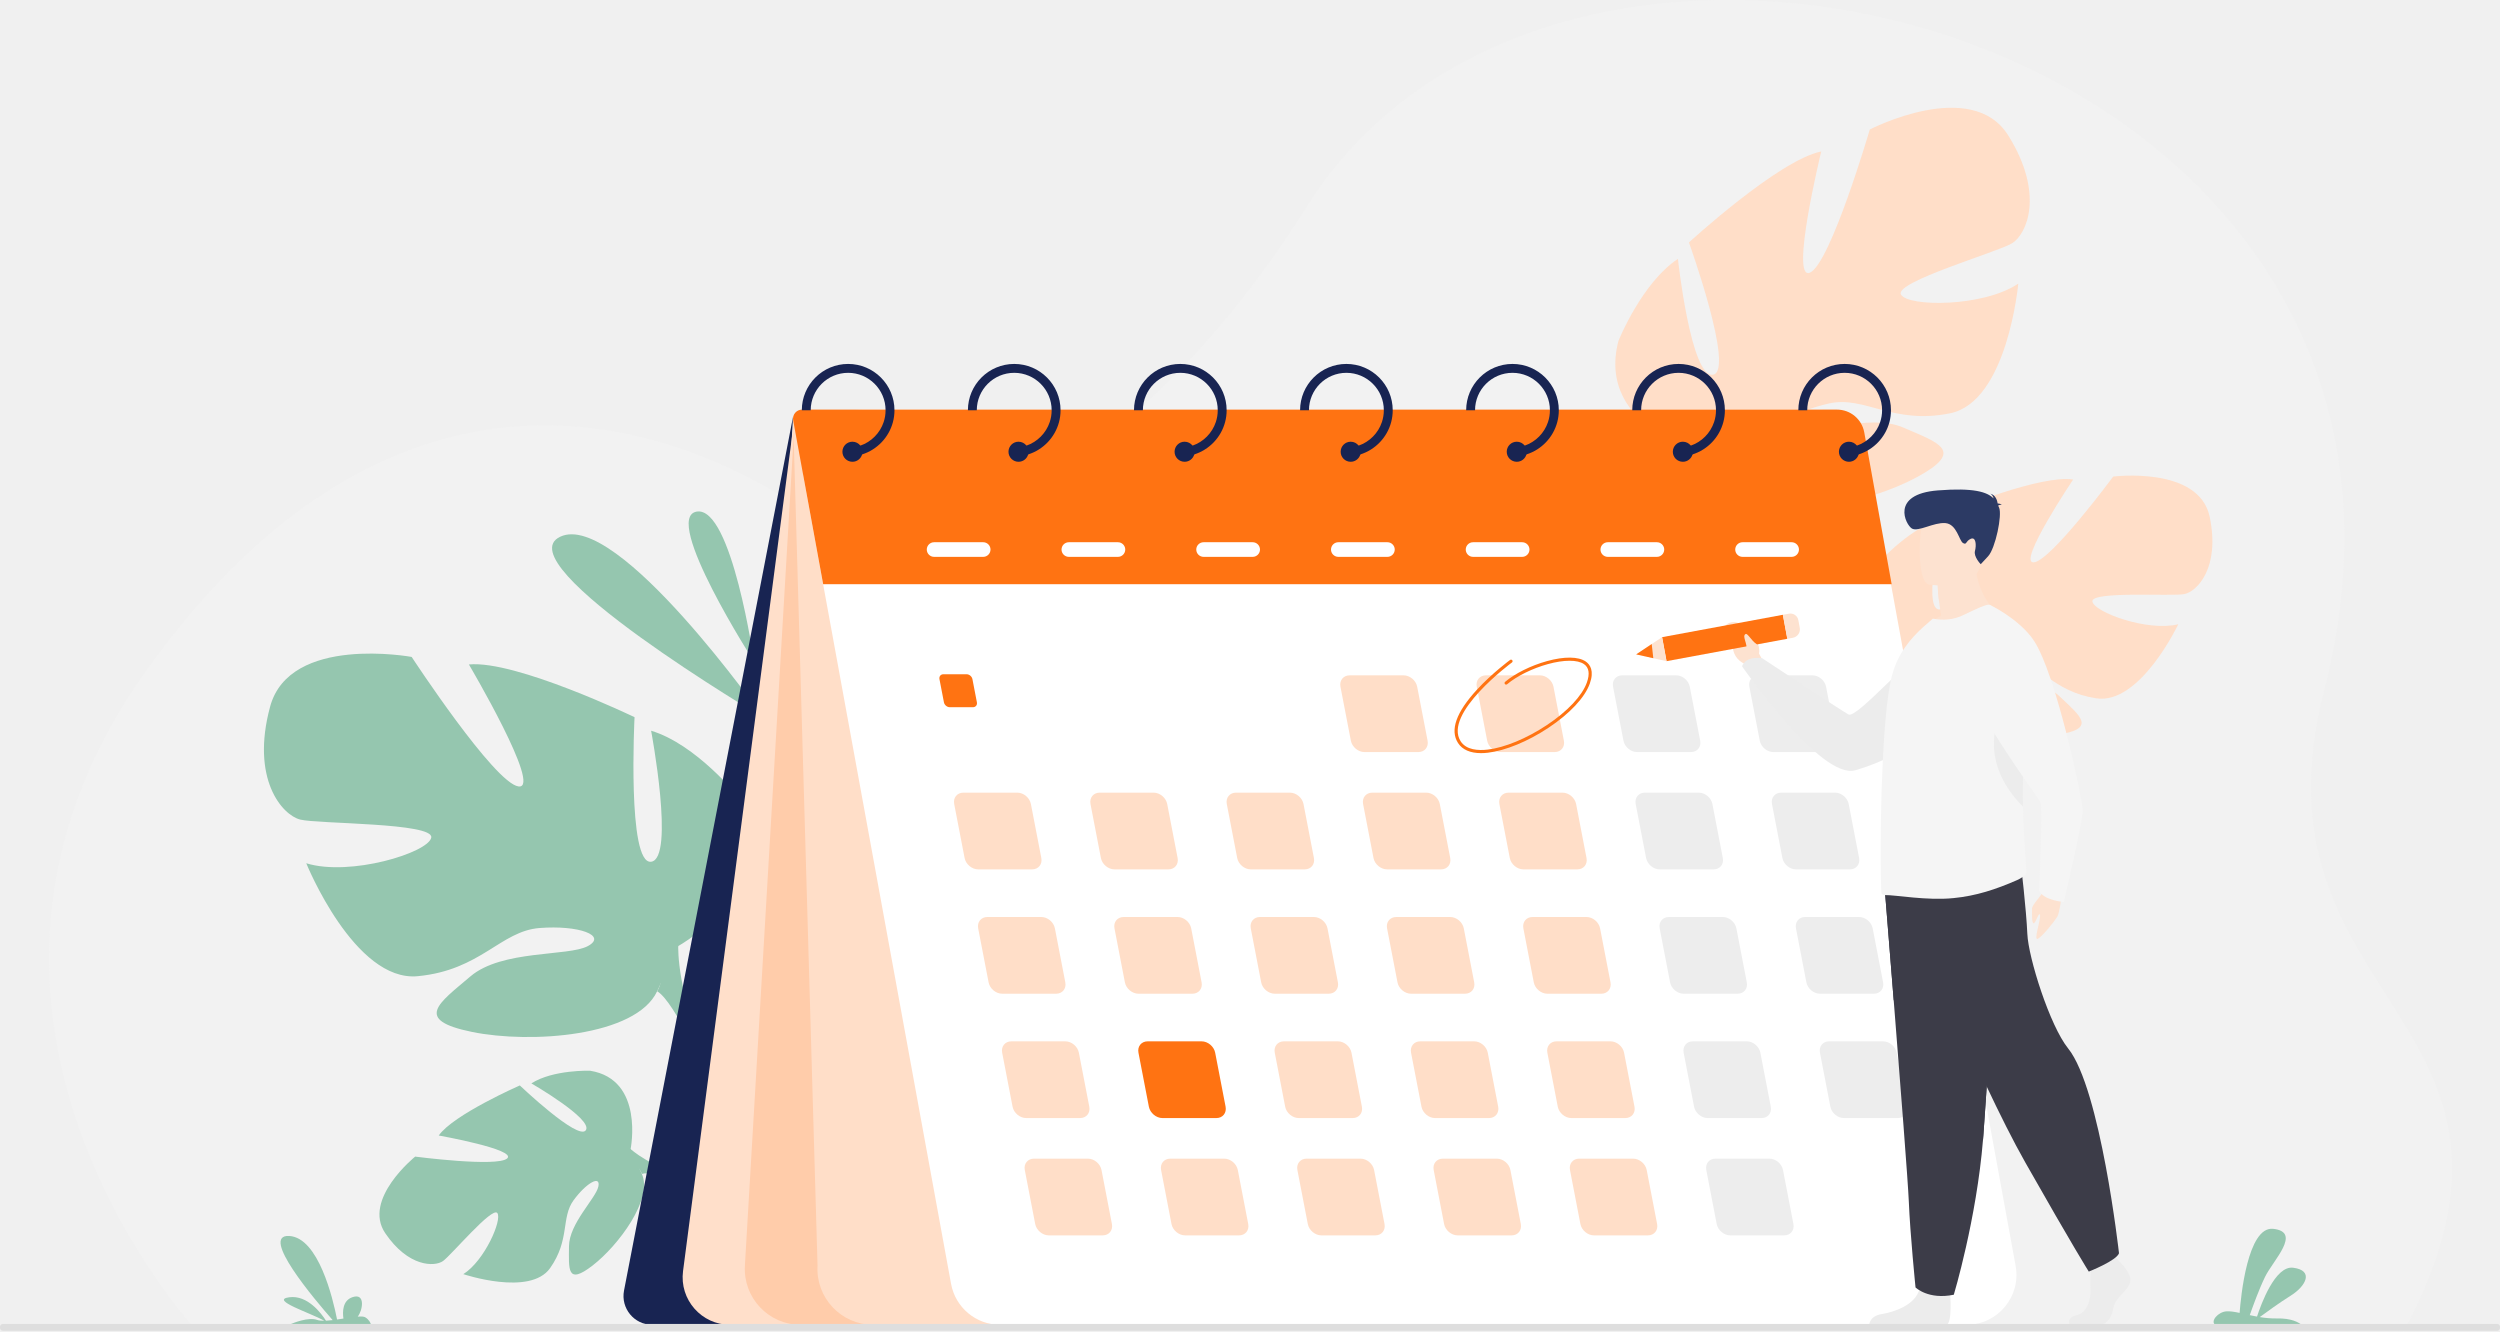
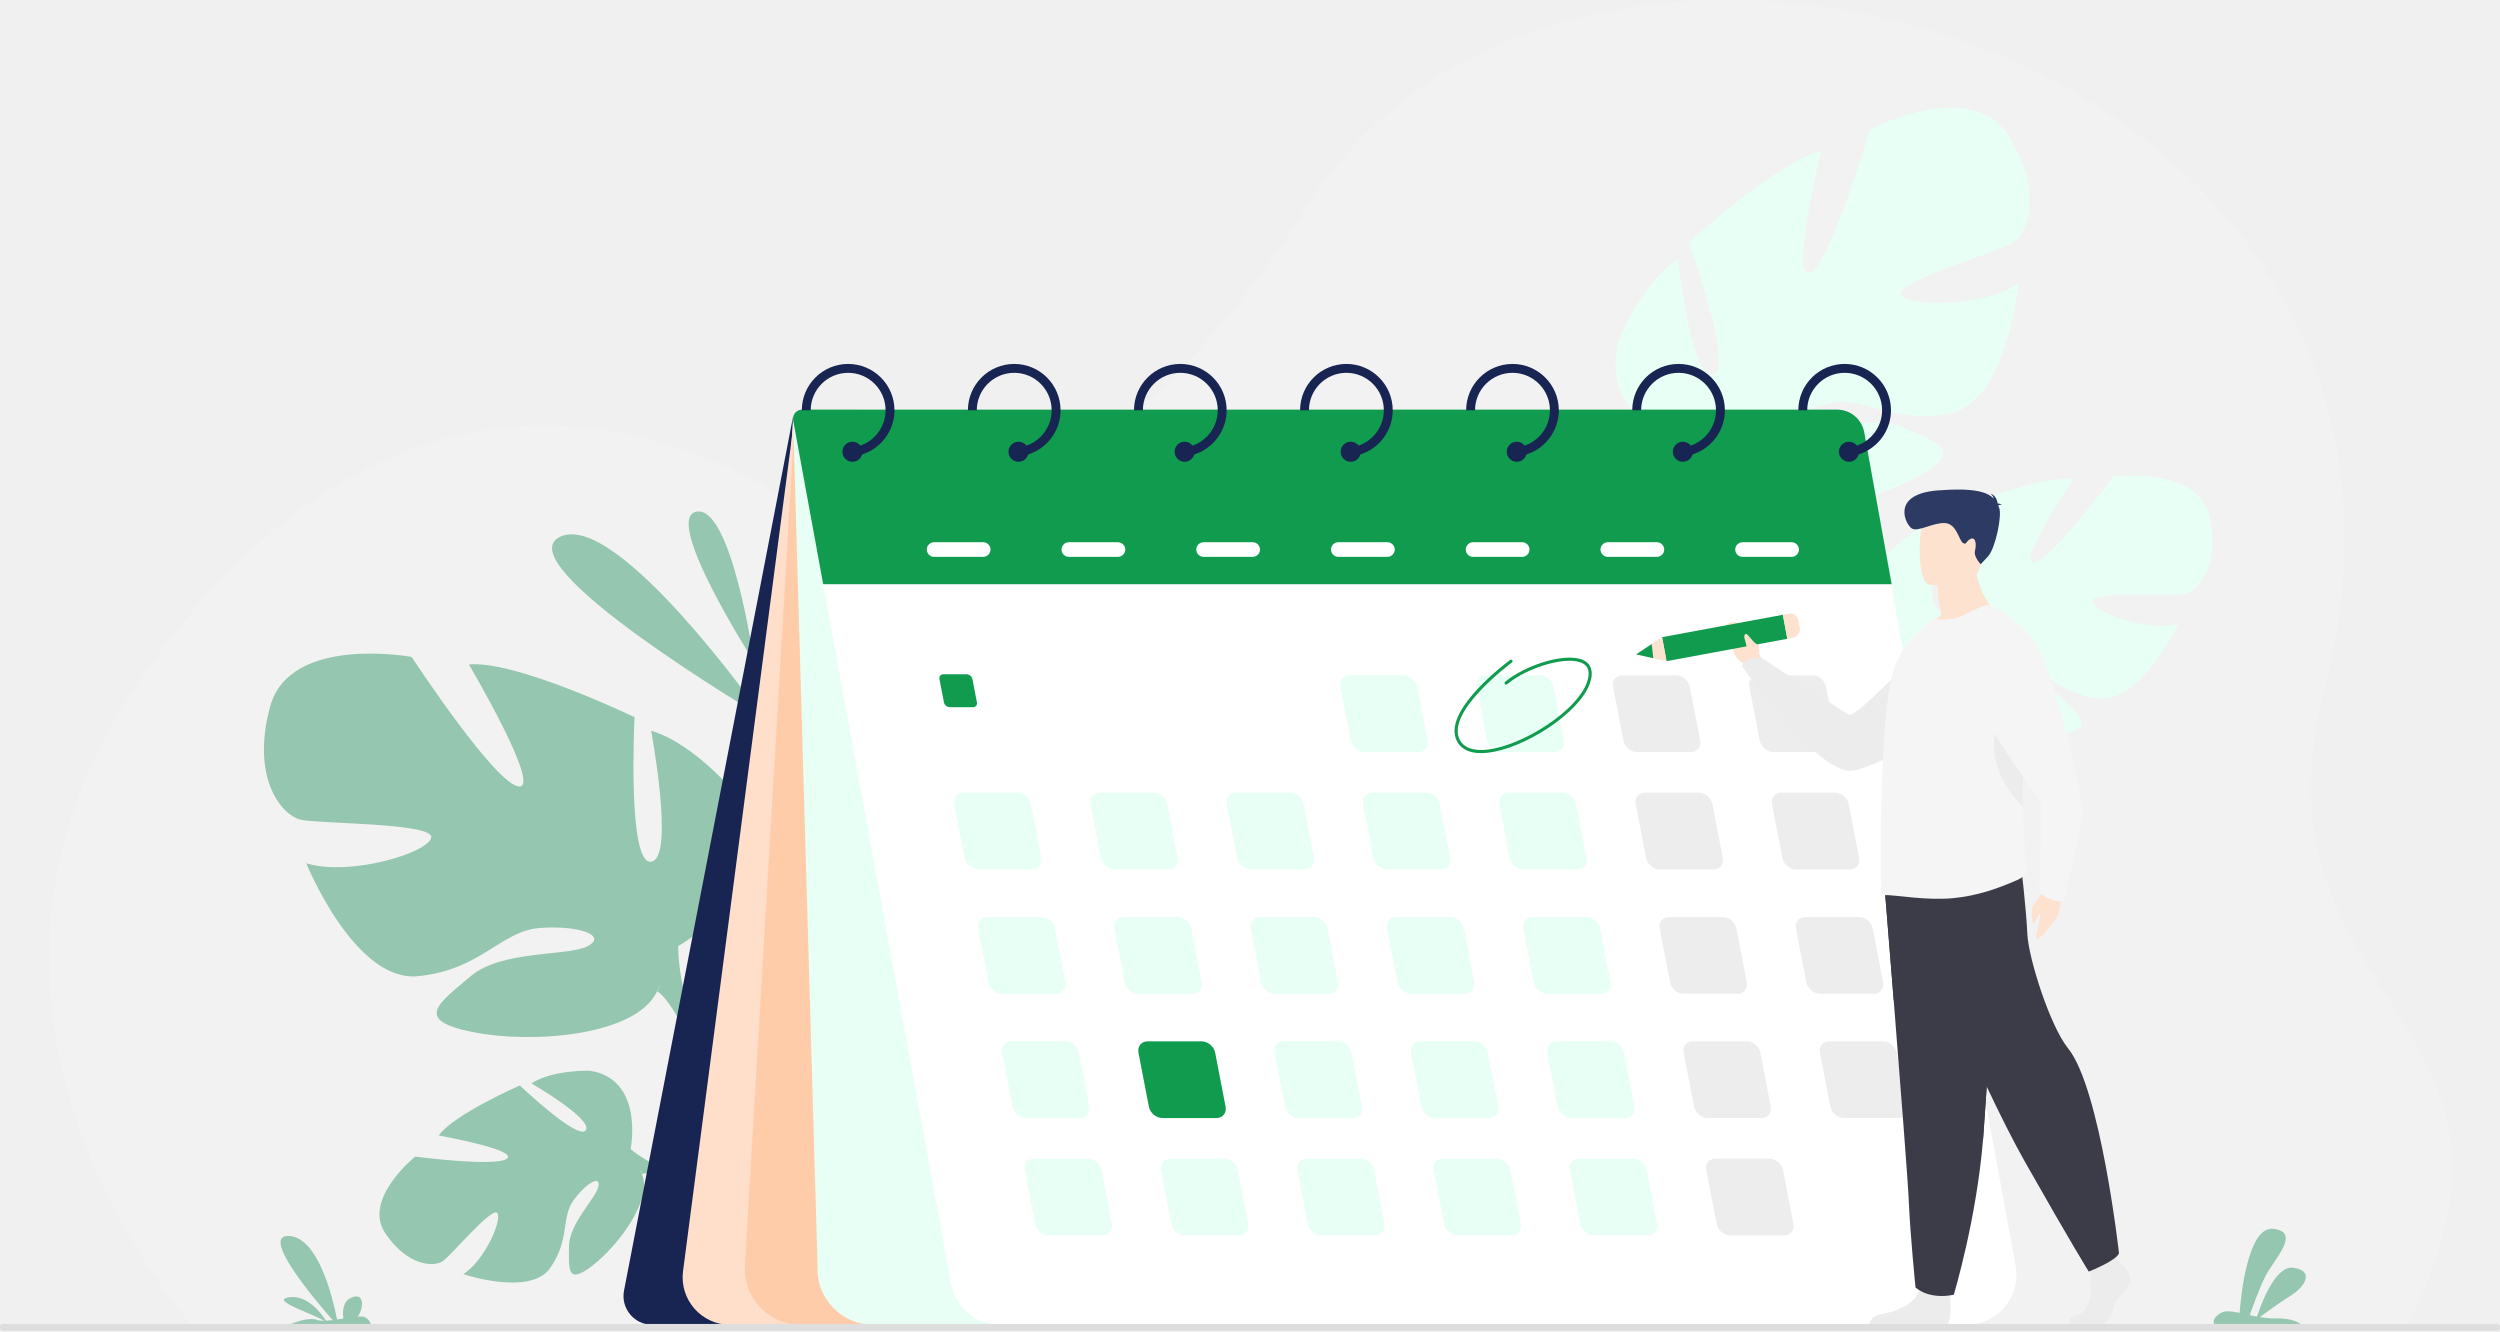
<svg xmlns="http://www.w3.org/2000/svg" width="308" height="164" viewBox="0 0 308 164" fill="none">
  <path d="M24.196 163.918C24.196 163.918 -12.178 124.864 18.044 82.582C44.86 45.067 76.124 47.632 99.062 62.855C108.832 69.34 136.999 63.655 160.972 25.482C193.665 -26.576 306.993 4.997 286.329 85.089C276.33 123.848 316.762 125.257 296.16 164L24.196 163.918Z" fill="#F2F2F2" />
  <path d="M94.049 88.417C94.049 88.417 76.054 62.803 69.022 66.123C61.99 69.444 94.049 88.417 94.049 88.417Z" fill="#95C6AF" />
  <path d="M92.904 81.535C92.904 81.535 90.156 62.276 85.823 63.031C81.49 63.787 92.904 81.535 92.904 81.535Z" fill="#95C6AF" />
  <path d="M77.691 141.562C77.691 141.562 79.421 132.992 72.704 131.915C72.704 131.915 68.148 131.756 65.465 133.474C65.465 133.474 73.083 137.872 72.177 139.239C71.272 140.606 64.042 133.727 64.042 133.727C64.042 133.727 55.875 137.304 54.052 139.894C54.052 139.894 63.703 141.614 62.488 142.716C61.274 143.817 51.148 142.494 51.148 142.494C51.148 142.494 44.623 147.75 47.465 151.934C50.307 156.118 53.55 156.088 54.577 155.361C55.604 154.634 60.629 148.627 61.268 149.444C61.907 150.261 59.696 155.333 57.08 156.974C57.08 156.974 65.295 159.74 67.77 156.235C70.245 152.729 69.1 150.003 70.669 147.865C72.237 145.726 74.036 144.724 73.715 146.191C73.394 147.658 70.115 150.741 70.1 153.544C70.086 156.347 69.808 158.388 73.01 155.909C76.212 153.43 80.465 147.698 79.078 144.63C77.691 141.562 77.691 141.562 77.691 141.562Z" fill="#95C6AF" />
  <path d="M51.075 150.074C51.075 150.074 70.237 138.378 77.691 141.562C77.691 141.562 80.248 143.893 84.649 144.857L85.806 145.851C85.806 145.851 80.413 144.168 79.078 144.63C79.078 144.63 77.1 136.631 51.075 150.074Z" fill="#95C6AF" />
  <path d="M84.648 144.857C84.648 144.857 90.589 145.617 93.984 151.009L93.26 151.503C93.26 151.503 88.708 146.51 85.027 145.62C81.345 144.729 84.648 144.857 84.648 144.857Z" fill="#95C6AF" />
  <path d="M83.557 116.557C83.557 116.557 97.472 108.764 90.978 98.189C90.978 98.189 85.783 91.695 80.217 90.025C80.217 90.025 83.186 105.796 80.217 106.167C77.249 106.538 78.176 88.356 78.176 88.356C78.176 88.356 63.519 81.305 57.768 81.862C57.768 81.862 66.859 97.261 63.89 96.89C60.922 96.519 50.718 80.934 50.718 80.934C50.718 80.934 35.69 78.151 33.278 87.057C30.866 95.962 34.762 100.415 36.988 100.972C39.215 101.528 53.501 101.343 53.129 103.198C52.758 105.053 43.111 108.022 37.73 106.352C37.73 106.352 43.667 121.009 51.46 120.267C59.252 119.525 61.664 114.701 66.488 114.33C71.312 113.959 74.837 115.258 72.425 116.556C70.013 117.855 61.849 116.982 57.953 120.294C54.057 123.607 50.903 125.647 58.139 127.132C65.374 128.616 78.362 127.688 80.959 122.122C83.557 116.557 83.557 116.557 83.557 116.557Z" fill="#95C6AF" />
  <path d="M40.142 89.839C40.142 89.839 79.104 102.455 83.557 116.556C83.557 116.556 83.371 122.864 87.268 130.099V132.882C87.268 132.882 83.186 123.42 80.96 122.121C80.96 122.121 89.68 109.876 40.142 89.839Z" fill="#95C6AF" />
  <path d="M87.267 130.099C87.267 130.099 93.276 139.223 89.85 150.33L88.305 149.915C88.305 149.915 89.805 137.682 86.661 131.529C83.518 125.376 87.267 130.099 87.267 130.099Z" fill="#95C6AF" />
  <path d="M97.699 51.36L76.88 158.994C76.456 161.183 78.133 163.216 80.363 163.216H91.343L97.699 51.36Z" fill="#182452" />
-   <path d="M236.091 82.173C236.091 82.173 226.726 76.199 231.664 69.104C231.664 69.104 235.536 64.796 239.473 63.857C239.473 63.857 236.779 74.705 238.828 75.081C240.878 75.458 240.958 62.778 240.958 62.778C240.958 62.778 251.432 58.46 255.409 59.077C255.409 59.077 248.473 69.422 250.552 69.283C252.631 69.143 260.349 58.713 260.349 58.713C260.349 58.713 270.91 57.378 272.231 63.667C273.553 69.956 270.666 72.897 269.096 73.195C267.525 73.493 257.599 72.794 257.783 74.099C257.967 75.404 264.557 77.853 268.365 76.907C268.365 76.907 263.651 86.862 258.262 86.034C252.874 85.207 251.389 81.757 248.049 81.306C244.71 80.856 242.207 81.618 243.832 82.617C245.457 83.617 251.169 83.335 253.746 85.794C256.323 88.253 258.435 89.798 253.344 90.541C248.253 91.285 239.259 90.121 237.675 86.147C236.091 82.173 236.091 82.173 236.091 82.173Z" fill="#FFDEC8" />
-   <path d="M267.347 65.329C267.347 65.329 239.75 72.547 236.091 82.174C236.091 82.174 235.968 86.568 232.97 91.444L232.859 93.379C232.859 93.379 236.075 86.962 237.675 86.148C237.675 86.148 232.1 77.285 267.347 65.329Z" fill="#FFDEC8" />
-   <path d="M232.97 91.444C232.97 91.444 228.428 97.549 230.366 105.409L231.458 105.182C231.458 105.182 230.903 96.615 233.334 92.462C235.766 88.309 232.97 91.444 232.97 91.444Z" fill="#FFDEC8" />
-   <path d="M210.877 56.24C210.877 56.24 196.489 53.081 199.395 41.992C199.395 41.992 202.247 34.86 206.72 31.893C206.72 31.893 208.322 46.629 211.045 46.161C213.769 45.694 208.077 29.87 208.077 29.87C208.077 29.87 219.144 19.71 224.377 18.661C224.377 18.661 220.467 34.709 222.992 33.586C225.517 32.462 230.361 15.951 230.361 15.951C230.361 15.951 242.9 9.464 247.418 16.69C251.937 23.916 249.686 28.897 247.867 29.985C246.048 31.074 233.37 34.738 234.195 36.279C235.02 37.819 244.344 37.858 248.652 34.94C248.652 34.94 247.332 49.488 240.245 50.92C233.157 52.352 229.733 48.734 225.369 49.699C221.005 50.663 218.237 52.756 220.717 53.258C223.198 53.759 230.18 50.8 234.512 52.684C238.843 54.568 242.178 55.527 236.18 58.778C230.181 62.029 218.452 64.689 214.665 60.465C210.877 56.24 210.877 56.24 210.877 56.24Z" fill="#FFDEC8" />
-   <path d="M242.096 20.99C242.096 20.99 211.035 42.583 210.877 56.241C210.877 56.241 212.732 61.767 211.227 69.207L211.972 71.668C211.972 71.668 213.045 62.209 214.665 60.465C214.665 60.465 203.675 51.977 242.096 20.99Z" fill="#FFDEC8" />
-   <path d="M211.227 69.208C211.227 69.208 208.36 78.883 214.364 87.784L215.62 87.002C215.62 87.002 211.015 76.59 212.145 70.309C213.275 64.028 211.227 69.208 211.227 69.208Z" fill="#FFDEC8" />
+   <path d="M236.091 82.173C236.091 82.173 226.726 76.199 231.664 69.104C231.664 69.104 235.536 64.796 239.473 63.857C239.473 63.857 236.779 74.705 238.828 75.081C240.878 75.458 240.958 62.778 240.958 62.778C240.958 62.778 251.432 58.46 255.409 59.077C255.409 59.077 248.473 69.422 250.552 69.283C252.631 69.143 260.349 58.713 260.349 58.713C260.349 58.713 270.91 57.378 272.231 63.667C273.553 69.956 270.666 72.897 269.096 73.195C267.525 73.493 257.599 72.794 257.783 74.099C257.967 75.404 264.557 77.853 268.365 76.907C268.365 76.907 263.651 86.862 258.262 86.034C252.874 85.207 251.389 81.757 248.049 81.306C244.71 80.856 242.207 81.618 243.832 82.617C245.457 83.617 251.169 83.335 253.746 85.794C256.323 88.253 258.435 89.798 253.344 90.541C248.253 91.285 239.259 90.121 237.675 86.147C236.091 82.173 236.091 82.173 236.091 82.173Z" fill="#E7FFF4" />
+   <path d="M267.347 65.329C267.347 65.329 239.75 72.547 236.091 82.174C236.091 82.174 235.968 86.568 232.97 91.444L232.859 93.379C232.859 93.379 236.075 86.962 237.675 86.148C237.675 86.148 232.1 77.285 267.347 65.329Z" fill="#E7FFF4" />
+   <path d="M232.97 91.444C232.97 91.444 228.428 97.549 230.366 105.409L231.458 105.182C231.458 105.182 230.903 96.615 233.334 92.462C235.766 88.309 232.97 91.444 232.97 91.444Z" fill="#E7FFF4" />
+   <path d="M210.877 56.24C210.877 56.24 196.489 53.081 199.395 41.992C199.395 41.992 202.247 34.86 206.72 31.893C206.72 31.893 208.322 46.629 211.045 46.161C213.769 45.694 208.077 29.87 208.077 29.87C208.077 29.87 219.144 19.71 224.377 18.661C224.377 18.661 220.467 34.709 222.992 33.586C225.517 32.462 230.361 15.951 230.361 15.951C230.361 15.951 242.9 9.464 247.418 16.69C251.937 23.916 249.686 28.897 247.867 29.985C246.048 31.074 233.37 34.738 234.195 36.279C235.02 37.819 244.344 37.858 248.652 34.94C248.652 34.94 247.332 49.488 240.245 50.92C233.157 52.352 229.733 48.734 225.369 49.699C221.005 50.663 218.237 52.756 220.717 53.258C223.198 53.759 230.18 50.8 234.512 52.684C238.843 54.568 242.178 55.527 236.18 58.778C230.181 62.029 218.452 64.689 214.665 60.465C210.877 56.24 210.877 56.24 210.877 56.24Z" fill="#E7FFF4" />
+   <path d="M242.096 20.99C242.096 20.99 211.035 42.583 210.877 56.241C210.877 56.241 212.732 61.767 211.227 69.207L211.972 71.668C211.972 71.668 213.045 62.209 214.665 60.465C214.665 60.465 203.675 51.977 242.096 20.99Z" fill="#E7FFF4" />
+   <path d="M211.227 69.208C211.227 69.208 208.36 78.883 214.364 87.784L215.62 87.002C215.62 87.002 211.015 76.59 212.145 70.309C213.275 64.028 211.227 69.208 211.227 69.208Z" fill="#E7FFF4" />
  <path d="M97.949 50.925L84.15 156.604C83.692 160.108 86.42 163.216 89.954 163.216H110.198L98.784 50.543L97.949 50.925Z" fill="#FFDFCA" />
  <path d="M97.949 50.926L91.772 155.931C91.539 159.884 94.682 163.217 98.641 163.217H128.833L97.949 50.926Z" fill="#FFCCAA" />
-   <path d="M97.718 51.782L100.721 155.931C100.489 159.883 103.631 163.216 107.59 163.216H137.782L97.718 51.782Z" fill="#FFDEC8" />
+   <path d="M97.718 51.782L100.721 155.931C100.489 159.883 103.631 163.216 107.59 163.216H137.782L97.718 51.782Z" fill="#E7FFF4" />
  <path d="M242.271 163.216H123.226C120.253 163.216 117.705 161.092 117.171 158.168L99.056 59.106C98.234 54.608 101.688 50.465 106.261 50.465H223.904C226.877 50.465 229.424 52.589 229.959 55.513L248.325 155.953C249.017 159.734 246.113 163.216 242.271 163.216Z" fill="white" />
-   <path d="M101.413 71.971H233.051L229.676 53.268C229.383 51.645 227.971 50.465 226.322 50.465H98.815C98.118 50.465 97.592 51.096 97.718 51.782L101.413 71.971Z" fill="#FF7312" />
+   <path d="M101.413 71.971H233.051L229.676 53.268C229.383 51.645 227.971 50.465 226.322 50.465H98.815C98.118 50.465 97.592 51.096 97.718 51.782L101.413 71.971Z" fill="#109b4f" />
  <path d="M104.491 44.837C101.344 44.837 98.784 47.396 98.784 50.543H99.88C99.88 48 101.948 45.932 104.491 45.932C107.034 45.932 109.103 48 109.103 50.543C109.103 51.053 109.02 51.544 108.866 52.002C108.413 53.358 107.347 54.434 105.999 54.901C105.605 55.037 105.188 55.123 104.754 55.147V56.243C105.26 56.221 105.748 56.132 106.212 55.985C108.063 55.399 109.509 53.891 110.009 52.002C110.133 51.536 110.198 51.047 110.198 50.543C110.198 47.396 107.638 44.837 104.491 44.837Z" fill="#182452" />
  <path d="M106.256 55.655C106.256 55.769 106.24 55.88 106.212 55.984C106.067 56.507 105.589 56.891 105.021 56.891C104.338 56.891 103.785 56.337 103.785 55.655C103.785 54.972 104.338 54.419 105.021 54.419C105.419 54.419 105.773 54.608 105.999 54.9C106.161 55.109 106.256 55.371 106.256 55.655Z" fill="#182452" />
  <path d="M124.953 44.837C121.806 44.837 119.246 47.396 119.246 50.543H120.341C120.341 48 122.41 45.932 124.953 45.932C127.496 45.932 129.564 48 129.564 50.543C129.564 51.053 129.481 51.544 129.327 52.002C128.874 53.358 127.808 54.434 126.461 54.901C126.067 55.037 125.649 55.123 125.214 55.147V56.243C125.721 56.221 126.209 56.132 126.673 55.985C128.525 55.399 129.971 53.891 130.471 52.002C130.595 51.536 130.66 51.047 130.66 50.543C130.66 47.396 128.1 44.837 124.953 44.837Z" fill="#182452" />
  <path d="M126.717 55.655C126.717 55.769 126.701 55.88 126.673 55.984C126.528 56.507 126.051 56.891 125.481 56.891C124.799 56.891 124.245 56.337 124.245 55.655C124.245 54.972 124.799 54.419 125.481 54.419C125.881 54.419 126.234 54.608 126.461 54.9C126.622 55.109 126.717 55.371 126.717 55.655Z" fill="#182452" />
  <path d="M145.415 44.837C142.268 44.837 139.708 47.396 139.708 50.543H140.803C140.803 48 142.871 45.932 145.415 45.932C147.958 45.932 150.026 48 150.026 50.543C150.026 51.053 149.943 51.544 149.788 52.002C149.335 53.358 148.27 54.434 146.923 54.901C146.529 55.037 146.11 55.123 145.676 55.147V56.243C146.182 56.221 146.671 56.132 147.134 55.985C148.987 55.398 150.432 53.891 150.932 52.002C151.055 51.536 151.121 51.047 151.121 50.543C151.121 47.396 148.561 44.837 145.415 44.837Z" fill="#182452" />
  <path d="M147.179 55.655C147.179 55.769 147.163 55.88 147.135 55.984C146.99 56.507 146.511 56.891 145.943 56.891C145.261 56.891 144.707 56.337 144.707 55.655C144.707 54.972 145.261 54.419 145.943 54.419C146.341 54.419 146.695 54.608 146.923 54.9C147.084 55.109 147.179 55.371 147.179 55.655Z" fill="#182452" />
  <path d="M165.876 44.837C162.728 44.837 160.17 47.396 160.17 50.543H161.265C161.265 48 163.333 45.932 165.876 45.932C168.418 45.932 170.488 48 170.488 50.543C170.488 51.053 170.405 51.544 170.25 52.002C169.798 53.358 168.732 54.434 167.384 54.901C166.989 55.037 166.573 55.123 166.138 55.147V56.243C166.644 56.221 167.133 56.132 167.597 55.985C169.449 55.398 170.894 53.891 171.394 52.002C171.517 51.536 171.583 51.047 171.583 50.543C171.583 47.396 169.023 44.837 165.876 44.837Z" fill="#182452" />
  <path d="M167.641 55.655C167.641 55.769 167.625 55.88 167.597 55.984C167.452 56.507 166.973 56.891 166.405 56.891C165.723 56.891 165.169 56.337 165.169 55.655C165.169 54.972 165.723 54.419 166.405 54.419C166.803 54.419 167.157 54.608 167.384 54.9C167.546 55.109 167.641 55.371 167.641 55.655Z" fill="#182452" />
  <path d="M186.338 44.837C183.191 44.837 180.631 47.396 180.631 50.543H181.726C181.726 48 183.795 45.932 186.338 45.932C188.881 45.932 190.949 48 190.949 50.543C190.949 51.053 190.866 51.544 190.712 52.002C190.259 53.358 189.193 54.434 187.845 54.901C187.452 55.037 187.034 55.123 186.599 55.147V56.243C187.106 56.221 187.594 56.132 188.058 55.985C189.91 55.399 191.356 53.891 191.856 52.002C191.98 51.536 192.045 51.047 192.045 50.543C192.045 47.396 189.485 44.837 186.338 44.837Z" fill="#182452" />
  <path d="M188.102 55.655C188.102 55.769 188.086 55.88 188.058 55.984C187.913 56.507 187.436 56.891 186.866 56.891C186.184 56.891 185.63 56.337 185.63 55.655C185.63 54.972 186.184 54.419 186.866 54.419C187.266 54.419 187.619 54.608 187.845 54.9C188.007 55.109 188.102 55.371 188.102 55.655Z" fill="#182452" />
  <path d="M206.8 44.837C203.653 44.837 201.093 47.396 201.093 50.543H202.188C202.188 48 204.256 45.932 206.8 45.932C209.342 45.932 211.411 48 211.411 50.543C211.411 51.053 211.328 51.544 211.173 52.002C210.72 53.358 209.655 54.434 208.306 54.901C207.914 55.037 207.495 55.123 207.061 55.147V56.243C207.568 56.221 208.056 56.132 208.519 55.985C210.371 55.399 211.817 53.891 212.317 52.002C212.44 51.536 212.506 51.047 212.506 50.543C212.506 47.396 209.946 44.837 206.8 44.837Z" fill="#182452" />
  <path d="M208.564 55.655C208.564 55.769 208.548 55.88 208.52 55.984C208.375 56.507 207.896 56.891 207.328 56.891C206.646 56.891 206.092 56.337 206.092 55.655C206.092 54.972 206.646 54.419 207.328 54.419C207.726 54.419 208.08 54.608 208.306 54.9C208.469 55.109 208.564 55.371 208.564 55.655Z" fill="#182452" />
  <path d="M227.261 44.837C224.113 44.837 221.555 47.396 221.555 50.543H222.65C222.65 48 224.718 45.932 227.261 45.932C229.803 45.932 231.873 48 231.873 50.543C231.873 51.053 231.79 51.544 231.636 52.002C231.183 53.358 230.117 54.434 228.769 54.901C228.375 55.037 227.958 55.123 227.523 55.147V56.243C228.03 56.221 228.518 56.132 228.982 55.985C230.833 55.399 232.279 53.891 232.779 52.002C232.902 51.536 232.968 51.047 232.968 50.543C232.968 47.396 230.408 44.837 227.261 44.837Z" fill="#182452" />
  <path d="M229.026 55.655C229.026 55.769 229.01 55.88 228.982 55.984C228.837 56.507 228.358 56.891 227.79 56.891C227.108 56.891 226.554 56.337 226.554 55.655C226.554 54.972 227.108 54.419 227.79 54.419C228.188 54.419 228.542 54.608 228.769 54.9C228.931 55.109 229.026 55.371 229.026 55.655Z" fill="#182452" />
-   <path d="M177.538 107.107H170.884C170.115 107.107 169.364 106.478 169.215 105.708L167.932 99.054C167.783 98.285 168.291 97.655 169.061 97.655H175.715C176.485 97.655 177.235 98.285 177.384 99.054L178.667 105.708C178.816 106.478 178.308 107.107 177.538 107.107Z" fill="#FFDEC8" />
-   <path d="M194.33 107.107H187.676C186.907 107.107 186.156 106.478 186.007 105.708L184.724 99.054C184.575 98.285 185.083 97.655 185.853 97.655H192.507C193.276 97.655 194.027 98.285 194.176 99.054L195.459 105.708C195.608 106.478 195.1 107.107 194.33 107.107Z" fill="#FFDEC8" />
+   <path d="M177.538 107.107H170.884C170.115 107.107 169.364 106.478 169.215 105.708L167.932 99.054C167.783 98.285 168.291 97.655 169.061 97.655H175.715C176.485 97.655 177.235 98.285 177.384 99.054L178.667 105.708C178.816 106.478 178.308 107.107 177.538 107.107Z" fill="#E7FFF4" />
+   <path d="M194.33 107.107H187.676C186.907 107.107 186.156 106.478 186.007 105.708L184.724 99.054C184.575 98.285 185.083 97.655 185.853 97.655H192.507C193.276 97.655 194.027 98.285 194.176 99.054L195.459 105.708C195.608 106.478 195.1 107.107 194.33 107.107Z" fill="#E7FFF4" />
  <path d="M211.122 107.107H204.468C203.699 107.107 202.948 106.478 202.799 105.708L201.516 99.054C201.367 98.285 201.875 97.655 202.645 97.655H209.299C210.068 97.655 210.819 98.285 210.968 99.054L212.251 105.708C212.4 106.478 211.892 107.107 211.122 107.107Z" fill="#EDEDED" />
-   <path d="M127.162 107.107H120.508C119.738 107.107 118.988 106.478 118.839 105.708L117.556 99.054C117.407 98.285 117.915 97.655 118.684 97.655H125.339C126.108 97.655 126.859 98.285 127.007 99.054L128.291 105.708C128.44 106.478 127.932 107.107 127.162 107.107Z" fill="#FFDEC8" />
-   <path d="M119.869 87.129H117.009C116.679 87.129 116.356 86.859 116.292 86.528L115.741 83.668C115.677 83.338 115.895 83.067 116.226 83.067H119.086C119.416 83.067 119.739 83.338 119.803 83.668L120.354 86.528C120.418 86.859 120.2 87.129 119.869 87.129Z" fill="#FF7312" />
-   <path d="M143.954 107.107H137.3C136.531 107.107 135.78 106.478 135.631 105.708L134.348 99.054C134.199 98.285 134.707 97.655 135.477 97.655H142.131C142.9 97.655 143.651 98.285 143.8 99.054L145.083 105.708C145.232 106.478 144.724 107.107 143.954 107.107Z" fill="#FFDEC8" />
-   <path d="M160.746 107.107H154.092C153.323 107.107 152.572 106.478 152.423 105.708L151.14 99.054C150.991 98.285 151.499 97.655 152.269 97.655H158.923C159.693 97.655 160.443 98.285 160.592 99.054L161.875 105.708C162.024 106.478 161.516 107.107 160.746 107.107Z" fill="#FFDEC8" />
+   <path d="M127.162 107.107H120.508C119.738 107.107 118.988 106.478 118.839 105.708L117.556 99.054C117.407 98.285 117.915 97.655 118.684 97.655H125.339C126.108 97.655 126.859 98.285 127.007 99.054L128.291 105.708C128.44 106.478 127.932 107.107 127.162 107.107Z" fill="#E7FFF4" />
+   <path d="M119.869 87.129H117.009C116.679 87.129 116.356 86.859 116.292 86.528L115.741 83.668C115.677 83.338 115.895 83.067 116.226 83.067H119.086C119.416 83.067 119.739 83.338 119.803 83.668L120.354 86.528C120.418 86.859 120.2 87.129 119.869 87.129Z" fill="#109b4f" />
+   <path d="M143.954 107.107H137.3C136.531 107.107 135.78 106.478 135.631 105.708L134.348 99.054C134.199 98.285 134.707 97.655 135.477 97.655H142.131C142.9 97.655 143.651 98.285 143.8 99.054L145.083 105.708C145.232 106.478 144.724 107.107 143.954 107.107Z" fill="#E7FFF4" />
+   <path d="M160.746 107.107H154.092C153.323 107.107 152.572 106.478 152.423 105.708L151.14 99.054C150.991 98.285 151.499 97.655 152.269 97.655H158.923C159.693 97.655 160.443 98.285 160.592 99.054L161.875 105.708C162.024 106.478 161.516 107.107 160.746 107.107Z" fill="#E7FFF4" />
  <path d="M227.914 107.107H221.26C220.491 107.107 219.74 106.478 219.591 105.708L218.308 99.054C218.159 98.285 218.667 97.655 219.437 97.655H226.091C226.86 97.655 227.611 98.285 227.76 99.054L229.043 105.708C229.192 106.478 228.684 107.107 227.914 107.107Z" fill="#EDEDED" />
-   <path d="M174.75 92.654H168.096C167.327 92.654 166.576 92.025 166.427 91.255L165.144 84.601C164.995 83.832 165.503 83.202 166.272 83.202H172.927C173.696 83.202 174.447 83.832 174.596 84.601L175.879 91.255C176.028 92.025 175.52 92.654 174.75 92.654Z" fill="#FFDEC8" />
-   <path d="M191.543 92.654H184.888C184.119 92.654 183.368 92.025 183.22 91.255L181.936 84.601C181.788 83.832 182.296 83.202 183.065 83.202H189.719C190.489 83.202 191.239 83.832 191.388 84.601L192.671 91.255C192.82 92.025 192.312 92.654 191.543 92.654Z" fill="#FFDEC8" />
+   <path d="M174.75 92.654H168.096C167.327 92.654 166.576 92.025 166.427 91.255L165.144 84.601C164.995 83.832 165.503 83.202 166.272 83.202H172.927C173.696 83.202 174.447 83.832 174.596 84.601L175.879 91.255C176.028 92.025 175.52 92.654 174.75 92.654Z" fill="#E7FFF4" />
+   <path d="M191.543 92.654H184.888C184.119 92.654 183.368 92.025 183.22 91.255L181.936 84.601C181.788 83.832 182.296 83.202 183.065 83.202H189.719C190.489 83.202 191.239 83.832 191.388 84.601L192.671 91.255C192.82 92.025 192.312 92.654 191.543 92.654Z" fill="#E7FFF4" />
  <path d="M208.334 92.654H201.68C200.911 92.654 200.16 92.025 200.011 91.255L198.728 84.601C198.579 83.832 199.087 83.202 199.857 83.202H206.511C207.28 83.202 208.031 83.832 208.179 84.601L209.463 91.255C209.612 92.025 209.104 92.654 208.334 92.654Z" fill="#EDEDED" />
  <path d="M225.127 92.654H218.472C217.703 92.654 216.952 92.025 216.804 91.255L215.52 84.601C215.371 83.832 215.88 83.202 216.649 83.202H223.303C224.073 83.202 224.823 83.832 224.972 84.601L226.255 91.255C226.404 92.025 225.896 92.654 225.127 92.654Z" fill="#EDEDED" />
-   <path d="M180.494 122.426H173.839C173.07 122.426 172.319 121.797 172.171 121.028L170.887 114.373C170.738 113.604 171.246 112.975 172.016 112.975H178.67C179.44 112.975 180.19 113.604 180.339 114.373L181.622 121.028C181.771 121.797 181.263 122.426 180.494 122.426Z" fill="#FFDEC8" />
-   <path d="M197.285 122.426H190.631C189.862 122.426 189.111 121.797 188.962 121.028L187.679 114.373C187.53 113.604 188.038 112.975 188.808 112.975H195.462C196.231 112.975 196.982 113.604 197.13 114.373L198.414 121.028C198.563 121.797 198.055 122.426 197.285 122.426Z" fill="#FFDEC8" />
+   <path d="M180.494 122.426H173.839C173.07 122.426 172.319 121.797 172.171 121.028L170.887 114.373C170.738 113.604 171.246 112.975 172.016 112.975H178.67C179.44 112.975 180.19 113.604 180.339 114.373L181.622 121.028C181.771 121.797 181.263 122.426 180.494 122.426Z" fill="#E7FFF4" />
+   <path d="M197.285 122.426H190.631C189.862 122.426 189.111 121.797 188.962 121.028L187.679 114.373C187.53 113.604 188.038 112.975 188.808 112.975H195.462C196.231 112.975 196.982 113.604 197.13 114.373L198.414 121.028C198.563 121.797 198.055 122.426 197.285 122.426Z" fill="#E7FFF4" />
  <path d="M214.077 122.426H207.423C206.654 122.426 205.903 121.797 205.754 121.028L204.471 114.373C204.322 113.604 204.83 112.975 205.6 112.975H212.254C213.023 112.975 213.774 113.604 213.922 114.373L215.206 121.028C215.355 121.797 214.847 122.426 214.077 122.426Z" fill="#EDEDED" />
-   <path d="M130.118 122.426H123.463C122.694 122.426 121.943 121.797 121.795 121.028L120.511 114.373C120.362 113.604 120.871 112.975 121.64 112.975H128.294C129.064 112.975 129.814 113.604 129.963 114.373L131.246 121.028C131.395 121.797 130.887 122.426 130.118 122.426Z" fill="#FFDEC8" />
-   <path d="M146.91 122.426H140.255C139.486 122.426 138.735 121.797 138.587 121.028L137.303 114.373C137.154 113.604 137.663 112.975 138.432 112.975H145.086C145.856 112.975 146.606 113.604 146.755 114.373L148.038 121.028C148.187 121.797 147.679 122.426 146.91 122.426Z" fill="#FFDEC8" />
-   <path d="M163.701 122.426H157.047C156.277 122.426 155.527 121.797 155.378 121.028L154.095 114.373C153.946 113.604 154.454 112.975 155.223 112.975H161.878C162.647 112.975 163.398 113.604 163.547 114.373L164.83 121.028C164.979 121.797 164.471 122.426 163.701 122.426Z" fill="#FFDEC8" />
+   <path d="M130.118 122.426H123.463C122.694 122.426 121.943 121.797 121.795 121.028L120.511 114.373C120.362 113.604 120.871 112.975 121.64 112.975H128.294C129.064 112.975 129.814 113.604 129.963 114.373L131.246 121.028C131.395 121.797 130.887 122.426 130.118 122.426Z" fill="#E7FFF4" />
+   <path d="M146.91 122.426H140.255C139.486 122.426 138.735 121.797 138.587 121.028L137.303 114.373C137.154 113.604 137.663 112.975 138.432 112.975H145.086C145.856 112.975 146.606 113.604 146.755 114.373L148.038 121.028C148.187 121.797 147.679 122.426 146.91 122.426Z" fill="#E7FFF4" />
+   <path d="M163.701 122.426H157.047C156.277 122.426 155.527 121.797 155.378 121.028L154.095 114.373C153.946 113.604 154.454 112.975 155.223 112.975H161.878C162.647 112.975 163.398 113.604 163.547 114.373L164.83 121.028C164.979 121.797 164.471 122.426 163.701 122.426Z" fill="#E7FFF4" />
  <path d="M230.869 122.426H224.215C223.445 122.426 222.695 121.797 222.546 121.028L221.263 114.373C221.114 113.604 221.622 112.975 222.391 112.975H229.046C229.815 112.975 230.566 113.604 230.714 114.373L231.998 121.028C232.146 121.797 231.638 122.426 230.869 122.426Z" fill="#EDEDED" />
-   <path d="M183.448 137.745H176.794C176.024 137.745 175.274 137.115 175.125 136.346L173.841 129.692C173.693 128.922 174.201 128.293 174.97 128.293H181.625C182.394 128.293 183.145 128.922 183.293 129.692L184.577 136.346C184.725 137.115 184.217 137.745 183.448 137.745Z" fill="#FFDEC8" />
-   <path d="M200.24 137.745H193.586C192.816 137.745 192.066 137.115 191.917 136.346L190.634 129.692C190.485 128.922 190.993 128.293 191.762 128.293H198.417C199.186 128.293 199.937 128.922 200.085 129.692L201.369 136.346C201.518 137.115 201.01 137.745 200.24 137.745Z" fill="#FFDEC8" />
+   <path d="M183.448 137.745H176.794C176.024 137.745 175.274 137.115 175.125 136.346L173.841 129.692C173.693 128.922 174.201 128.293 174.97 128.293H181.625C182.394 128.293 183.145 128.922 183.293 129.692L184.577 136.346C184.725 137.115 184.217 137.745 183.448 137.745Z" fill="#E7FFF4" />
+   <path d="M200.24 137.745H193.586C192.816 137.745 192.066 137.115 191.917 136.346L190.634 129.692C190.485 128.922 190.993 128.293 191.762 128.293H198.417C199.186 128.293 199.937 128.922 200.085 129.692L201.369 136.346C201.518 137.115 201.01 137.745 200.24 137.745Z" fill="#E7FFF4" />
  <path d="M217.032 137.745H210.378C209.608 137.745 208.858 137.115 208.709 136.346L207.425 129.692C207.277 128.922 207.785 128.293 208.554 128.293H215.209C215.978 128.293 216.729 128.922 216.877 129.692L218.161 136.346C218.309 137.115 217.801 137.745 217.032 137.745Z" fill="#EDEDED" />
-   <path d="M133.072 137.745H126.418C125.649 137.745 124.898 137.115 124.749 136.346L123.466 129.692C123.317 128.922 123.825 128.293 124.595 128.293H131.249C132.018 128.293 132.769 128.922 132.917 129.692L134.201 136.346C134.35 137.115 133.842 137.745 133.072 137.745Z" fill="#FFDEC8" />
-   <path d="M149.864 137.745H143.21C142.441 137.745 141.69 137.115 141.541 136.346L140.258 129.692C140.109 128.922 140.617 128.293 141.387 128.293H148.041C148.81 128.293 149.561 128.922 149.709 129.692L150.993 136.346C151.141 137.115 150.633 137.745 149.864 137.745Z" fill="#FF7312" />
-   <path d="M166.656 137.745H160.002C159.233 137.745 158.482 137.115 158.333 136.346L157.05 129.692C156.901 128.922 157.409 128.293 158.179 128.293H164.833C165.602 128.293 166.353 128.922 166.502 129.692L167.785 136.346C167.934 137.115 167.426 137.745 166.656 137.745Z" fill="#FFDEC8" />
+   <path d="M133.072 137.745H126.418C125.649 137.745 124.898 137.115 124.749 136.346L123.466 129.692C123.317 128.922 123.825 128.293 124.595 128.293H131.249C132.018 128.293 132.769 128.922 132.917 129.692L134.201 136.346C134.35 137.115 133.842 137.745 133.072 137.745Z" fill="#E7FFF4" />
+   <path d="M149.864 137.745H143.21C142.441 137.745 141.69 137.115 141.541 136.346L140.258 129.692C140.109 128.922 140.617 128.293 141.387 128.293H148.041C148.81 128.293 149.561 128.922 149.709 129.692L150.993 136.346C151.141 137.115 150.633 137.745 149.864 137.745Z" fill="#109b4f" />
+   <path d="M166.656 137.745H160.002C159.233 137.745 158.482 137.115 158.333 136.346L157.05 129.692C156.901 128.922 157.409 128.293 158.179 128.293H164.833C165.602 128.293 166.353 128.922 166.502 129.692L167.785 136.346C167.934 137.115 167.426 137.745 166.656 137.745Z" fill="#E7FFF4" />
  <path d="M233.824 137.745H227.17C226.4 137.745 225.65 137.115 225.501 136.346L224.217 129.692C224.069 128.922 224.577 128.293 225.346 128.293H232.001C232.77 128.293 233.521 128.922 233.669 129.692L234.953 136.346C235.101 137.115 234.593 137.745 233.824 137.745Z" fill="#EDEDED" />
-   <path d="M186.236 152.198H179.582C178.812 152.198 178.062 151.569 177.913 150.799L176.63 144.145C176.481 143.375 176.989 142.746 177.758 142.746H184.413C185.182 142.746 185.933 143.375 186.081 144.145L187.365 150.799C187.513 151.568 187.005 152.198 186.236 152.198Z" fill="#FFDEC8" />
-   <path d="M203.028 152.198H196.374C195.604 152.198 194.854 151.569 194.705 150.799L193.422 144.145C193.273 143.375 193.781 142.746 194.55 142.746H201.205C201.974 142.746 202.725 143.375 202.873 144.145L204.157 150.799C204.305 151.568 203.797 152.198 203.028 152.198Z" fill="#FFDEC8" />
+   <path d="M186.236 152.198H179.582C178.812 152.198 178.062 151.569 177.913 150.799L176.63 144.145C176.481 143.375 176.989 142.746 177.758 142.746H184.413C185.182 142.746 185.933 143.375 186.081 144.145L187.365 150.799C187.513 151.568 187.005 152.198 186.236 152.198Z" fill="#E7FFF4" />
+   <path d="M203.028 152.198H196.374C195.604 152.198 194.854 151.569 194.705 150.799L193.422 144.145C193.273 143.375 193.781 142.746 194.55 142.746H201.205C201.974 142.746 202.725 143.375 202.873 144.145L204.157 150.799C204.305 151.568 203.797 152.198 203.028 152.198Z" fill="#E7FFF4" />
  <path d="M219.82 152.198H213.166C212.396 152.198 211.646 151.569 211.497 150.799L210.214 144.145C210.065 143.375 210.573 142.746 211.342 142.746H217.997C218.766 142.746 219.517 143.375 219.665 144.145L220.949 150.799C221.097 151.568 220.589 152.198 219.82 152.198Z" fill="#EDEDED" />
-   <path d="M135.86 152.198H129.206C128.437 152.198 127.686 151.569 127.537 150.799L126.254 144.145C126.105 143.375 126.613 142.746 127.383 142.746H134.037C134.806 142.746 135.557 143.375 135.706 144.145L136.989 150.799C137.138 151.568 136.63 152.198 135.86 152.198Z" fill="#FFDEC8" />
-   <path d="M152.652 152.198H145.998C145.229 152.198 144.478 151.569 144.329 150.799L143.046 144.145C142.897 143.375 143.405 142.746 144.175 142.746H150.829C151.599 142.746 152.349 143.375 152.498 144.145L153.781 150.799C153.93 151.568 153.422 152.198 152.652 152.198Z" fill="#FFDEC8" />
-   <path d="M169.444 152.198H162.79C162.02 152.198 161.27 151.569 161.121 150.799L159.838 144.145C159.689 143.375 160.197 142.746 160.966 142.746H167.621C168.39 142.746 169.141 143.375 169.289 144.145L170.573 150.799C170.722 151.568 170.213 152.198 169.444 152.198Z" fill="#FFDEC8" />
+   <path d="M135.86 152.198H129.206C128.437 152.198 127.686 151.569 127.537 150.799L126.254 144.145C126.105 143.375 126.613 142.746 127.383 142.746H134.037C134.806 142.746 135.557 143.375 135.706 144.145L136.989 150.799C137.138 151.568 136.63 152.198 135.86 152.198Z" fill="#E7FFF4" />
+   <path d="M152.652 152.198H145.998C145.229 152.198 144.478 151.569 144.329 150.799L143.046 144.145C142.897 143.375 143.405 142.746 144.175 142.746H150.829C151.599 142.746 152.349 143.375 152.498 144.145L153.781 150.799C153.93 151.568 153.422 152.198 152.652 152.198Z" fill="#E7FFF4" />
+   <path d="M169.444 152.198H162.79C162.02 152.198 161.27 151.569 161.121 150.799L159.838 144.145C159.689 143.375 160.197 142.746 160.966 142.746H167.621C168.39 142.746 169.141 143.375 169.289 144.145L170.573 150.799C170.722 151.568 170.213 152.198 169.444 152.198Z" fill="#E7FFF4" />
  <path d="M140.038 84.503H122.409C122.149 84.503 121.937 84.291 121.937 84.031C121.937 83.771 122.149 83.559 122.409 83.559H140.038C140.298 83.559 140.511 83.771 140.511 84.031C140.511 84.291 140.298 84.503 140.038 84.503Z" fill="white" />
  <path d="M140.575 86.638H122.945C122.685 86.638 122.473 86.425 122.473 86.166C122.473 85.906 122.685 85.693 122.945 85.693H140.575C140.834 85.693 141.047 85.906 141.047 86.166C141.047 86.425 140.834 86.638 140.575 86.638Z" fill="white" />
  <path d="M121.13 68.605H115.08C114.585 68.605 114.179 68.199 114.179 67.704C114.179 67.208 114.585 66.803 115.08 66.803H121.13C121.626 66.803 122.031 67.208 122.031 67.704C122.031 68.199 121.626 68.605 121.13 68.605Z" fill="white" />
  <path d="M137.73 68.605H131.681C131.185 68.605 130.78 68.199 130.78 67.704C130.78 67.208 131.185 66.803 131.681 66.803H137.73C138.226 66.803 138.631 67.208 138.631 67.704C138.631 68.199 138.226 68.605 137.73 68.605Z" fill="white" />
  <path d="M154.33 68.605H148.281C147.785 68.605 147.38 68.199 147.38 67.704C147.38 67.208 147.785 66.803 148.281 66.803H154.33C154.826 66.803 155.231 67.208 155.231 67.704C155.231 68.199 154.826 68.605 154.33 68.605Z" fill="white" />
  <path d="M170.931 68.605H164.881C164.385 68.605 163.98 68.199 163.98 67.704C163.98 67.208 164.385 66.803 164.881 66.803H170.931C171.426 66.803 171.832 67.208 171.832 67.704C171.832 68.199 171.426 68.605 170.931 68.605Z" fill="white" />
  <path d="M187.531 68.605H181.481C180.985 68.605 180.58 68.199 180.58 67.704C180.58 67.208 180.985 66.803 181.481 66.803H187.531C188.026 66.803 188.432 67.208 188.432 67.704C188.432 68.199 188.026 68.605 187.531 68.605Z" fill="white" />
  <path d="M204.131 68.605H198.081C197.585 68.605 197.18 68.199 197.18 67.704C197.18 67.208 197.585 66.803 198.081 66.803H204.131C204.626 66.803 205.032 67.208 205.032 67.704C205.032 68.199 204.626 68.605 204.131 68.605Z" fill="white" />
  <path d="M220.731 68.605H214.681C214.185 68.605 213.78 68.199 213.78 67.704C213.78 67.208 214.185 66.803 214.681 66.803H220.731C221.226 66.803 221.632 67.208 221.632 67.704C221.632 68.199 221.226 68.605 220.731 68.605Z" fill="white" />
-   <path d="M182.469 92.787C181.133 92.787 180.16 92.362 179.63 91.54C178.613 89.962 179.398 87.75 181.963 84.965C183.836 82.931 186.023 81.32 186.044 81.304C186.13 81.241 186.251 81.259 186.314 81.345C186.377 81.431 186.359 81.552 186.273 81.615C186.187 81.678 177.757 87.92 179.955 91.33C180.651 92.411 182.141 92.483 183.27 92.352C185.359 92.11 188.082 90.985 190.555 89.343C193.115 87.643 194.917 85.727 195.502 84.086C195.885 83.01 195.767 82.247 195.149 81.82C194.352 81.268 192.686 81.268 190.693 81.819C188.784 82.346 186.863 83.296 185.679 84.298C185.597 84.367 185.475 84.357 185.407 84.275C185.338 84.194 185.348 84.072 185.429 84.004C186.653 82.968 188.63 81.988 190.59 81.447C192.723 80.857 194.465 80.877 195.369 81.503C195.904 81.873 196.425 82.645 195.865 84.216C195.254 85.933 193.396 87.92 190.769 89.665C188.247 91.339 185.461 92.487 183.314 92.735C183.018 92.769 182.736 92.787 182.469 92.787Z" fill="#FF7312" />
+   <path d="M182.469 92.787C181.133 92.787 180.16 92.362 179.63 91.54C178.613 89.962 179.398 87.75 181.963 84.965C183.836 82.931 186.023 81.32 186.044 81.304C186.13 81.241 186.251 81.259 186.314 81.345C186.377 81.431 186.359 81.552 186.273 81.615C186.187 81.678 177.757 87.92 179.955 91.33C180.651 92.411 182.141 92.483 183.27 92.352C185.359 92.11 188.082 90.985 190.555 89.343C193.115 87.643 194.917 85.727 195.502 84.086C195.885 83.01 195.767 82.247 195.149 81.82C194.352 81.268 192.686 81.268 190.693 81.819C188.784 82.346 186.863 83.296 185.679 84.298C185.597 84.367 185.475 84.357 185.407 84.275C185.338 84.194 185.348 84.072 185.429 84.004C186.653 82.968 188.63 81.988 190.59 81.447C192.723 80.857 194.465 80.877 195.369 81.503C195.904 81.873 196.425 82.645 195.865 84.216C195.254 85.933 193.396 87.92 190.769 89.665C188.247 91.339 185.461 92.487 183.314 92.735C183.018 92.769 182.736 92.787 182.469 92.787Z" fill="#109b4f" />
  <path d="M217.4 81.816L216.713 80.52C216.713 80.52 217.054 78.211 214.161 76.751C214.161 76.751 213.104 76.32 212.507 77.183C211.957 77.977 213.555 77.834 213.469 79.192C213.384 80.551 214.028 81.348 214.926 81.791L215.668 82.651L217.4 81.816Z" fill="#FDE2D0" />
  <path d="M244.739 78.718C244.739 78.718 242.255 90.911 228.584 94.895C224.316 96.139 214.621 82.089 214.621 82.089C214.621 82.089 214.962 80.793 217.097 81.091C217.097 81.091 226.537 87.34 227.726 88.019C228.78 88.622 235.715 80.275 238.877 78.929C242.038 77.583 244.739 78.718 244.739 78.718Z" fill="#ECECEC" />
-   <path d="M204.771 78.497L205.319 81.455L220.2 78.699L219.652 75.741L204.771 78.497Z" fill="#FF7312" />
+   <path d="M204.771 78.497L205.319 81.455L220.2 78.699L219.652 75.741L204.771 78.497Z" fill="#109b4f" />
  <path d="M201.579 80.62L205.312 81.458L204.764 78.5L201.579 80.62Z" fill="#FDE2D0" />
  <path d="M221.557 76.405L221.73 77.341C221.837 77.916 221.457 78.469 220.881 78.575L220.193 78.703L219.645 75.744L220.394 75.606C220.936 75.505 221.457 75.863 221.557 76.405Z" fill="#FDE2D0" />
  <path d="M261.061 155.37C261.061 155.37 262.757 156.918 262.426 158.017C262.095 159.117 260.565 159.85 260.358 161.194C260.151 162.539 259.324 163.272 258.579 163.272C257.835 163.272 255.029 163.272 255.029 163.272C255.029 163.272 254.481 162.326 255.805 162.041C257.129 161.756 257.628 160.176 257.545 158.71C257.462 157.244 257.669 155.288 257.669 155.288L260.482 154.637L261.061 155.37Z" fill="#ECECEC" />
  <path d="M240.254 159.373C240.254 159.373 240.559 162.895 239.814 163.262L230.285 163.242C230.285 163.242 230.285 162.143 231.815 161.898C233.346 161.654 236.035 160.758 236.49 158.762C236.945 156.766 240.254 159.373 240.254 159.373Z" fill="#ECECEC" />
  <path d="M232.209 109.614C232.209 109.614 232.711 115.789 233.302 123.211C234.105 133.293 235.07 145.677 235.166 148.023C235.331 152.097 235.994 158.614 235.994 158.614C235.994 158.614 237.565 160.162 240.709 159.51C240.709 159.51 243.512 150.207 244.312 140.364C244.324 140.203 244.337 140.04 244.349 139.878C245.094 129.858 246.252 108.759 246.252 108.759L232.209 109.614Z" fill="#3C3C48" />
  <path d="M232.209 109.614C232.209 109.614 232.711 115.789 233.302 123.211L244.312 140.364C244.324 140.203 244.337 140.04 244.349 139.878C245.094 129.858 246.252 108.759 246.252 108.759L232.209 109.614Z" fill="#3C3C48" />
  <path d="M234.504 110.349C234.504 110.349 243.563 132.71 249.52 143.219C255.477 153.727 257.338 156.66 257.338 156.66C257.338 156.66 260.751 155.316 261.061 154.4C261.061 154.4 258.783 134.112 254.794 129.166C252.54 126.372 249.892 117.986 249.768 115.053C249.644 112.121 248.962 106.316 248.962 106.316L234.504 110.349Z" fill="#3C3C48" />
  <path d="M246.424 75.889C246.424 75.889 240.294 78.847 236.76 77.749C236.76 77.749 237.63 76.652 239.152 75.835C239.03 75.126 238.935 74.511 238.88 73.989C238.731 72.784 238.731 72.102 238.731 72.102L241.096 70.242L243.339 68.462C243.162 73.467 246.424 75.889 246.424 75.889Z" fill="#FDE2D0" />
  <path d="M231.822 110.126C231.93 110.22 232.053 110.272 232.19 110.272C233.521 110.245 237.395 110.981 240.669 110.646C243.442 110.379 245.889 109.576 248.512 108.426C248.865 108.265 249.668 107.837 249.653 107.463C249.639 107.034 249.599 106.432 249.545 105.655C249.435 104.126 249.281 101.955 249.231 99.381C249.195 97.473 249.216 95.344 249.354 93.089C249.362 92.938 249.37 92.785 249.376 92.632C249.416 91.805 249.435 90.972 249.435 90.158C249.45 87.535 249.26 85.033 248.879 82.799C248.212 78.917 246.962 75.88 245.114 74.528C244.869 74.34 243.346 75.076 241.934 75.759C240.642 76.388 239.352 76.455 238.129 76.214L236.906 77.285C235.423 78.635 233.792 80.496 233.072 83.306C232.475 85.689 232.121 89.997 231.93 94.468C231.836 96.502 231.768 98.536 231.741 100.475V100.542C231.726 100.743 231.726 100.945 231.726 101.146C231.66 106.11 231.726 110.059 231.822 110.126Z" fill="#F5F5F5" />
  <path d="M243.379 70.375C243.379 70.375 241.83 73.199 238.88 73.988C238.731 72.784 238.731 72.101 238.731 72.101L241.096 70.241L243.379 70.375Z" fill="#FDE2D0" />
  <path d="M237.653 72.019C237.653 72.019 243.5 72.976 244.049 69.381C244.598 65.787 245.722 63.489 242.012 62.726C238.302 61.964 237.366 63.228 236.886 64.384C236.406 65.54 236.146 71.678 237.653 72.019Z" fill="#FDE2D0" />
  <path d="M246.174 62.296C246.227 62.235 246.35 62.186 246.622 62.171C246.622 62.171 246.405 62.035 246.113 62.028C246.056 61.649 245.855 60.978 245.203 60.815C245.203 60.815 245.553 61.002 245.599 61.405C244.843 60.629 243.225 60.065 238.744 60.418C232.838 60.885 234.784 64.666 235.549 65.117C236.314 65.567 238.238 64.332 239.663 64.445C241.087 64.558 241.358 66.616 241.842 66.899C242.325 67.181 242.135 66.682 242.789 66.386C243.442 66.091 243.505 67.174 243.316 67.878C243.127 68.583 244.025 69.512 244.025 69.512C244.025 69.512 244.025 69.512 244.933 68.534C245.841 67.557 246.697 63.415 246.284 62.532C246.248 62.455 246.212 62.376 246.174 62.296Z" fill="#2C3A64" />
  <path d="M216.701 80.459C216.701 80.459 216.902 79.664 216.351 79.307C215.799 78.95 215.292 77.978 215.06 78.11C214.578 78.382 215.323 79.23 215.187 80.287C215.139 80.658 216.001 81.628 216.701 80.459Z" fill="#FDE2D0" />
  <path d="M249.231 99.381C249.195 97.473 249.215 95.343 249.354 93.088C249.362 92.937 249.37 92.784 249.376 92.631C248.821 89.877 247.979 87.434 246.742 87.355C246.742 87.355 243.055 93.149 249.231 99.381Z" fill="#ECECEC" />
  <path d="M254.108 109.374C254.108 109.374 253.801 112.361 253.464 112.927C253.127 113.492 251.691 115.298 251.08 115.652C250.468 116.007 251.453 113.272 251.328 112.741C251.204 112.208 250.825 113.711 250.555 113.747C250.286 113.782 250.355 112.429 250.346 111.937C250.336 111.445 251.657 110.23 252.123 109.182C252.589 108.133 254.108 109.374 254.108 109.374Z" fill="#FDE2D0" />
  <path d="M245.112 74.498C245.112 74.498 248.811 76.25 250.585 78.943C253.337 83.121 256.526 98.347 256.585 99.757C256.644 101.167 254.257 111.121 254.257 111.121C254.257 111.121 251.837 110.961 251.212 109.739C251.212 109.739 251.696 99.512 251.389 98.855C251.083 98.197 241.297 85.135 242.398 82.348C243.498 79.561 245.112 74.498 245.112 74.498Z" fill="#F5F5F5" />
-   <path d="M203.492 79.347L203.687 81.093L201.579 80.62L203.492 79.347Z" fill="#FF7312" />
+   <path d="M203.492 79.347L203.687 81.093L201.579 80.62L203.492 79.347Z" fill="#109b4f" />
  <path d="M283.549 163.216H272.887C272.316 162.731 273.282 161.631 274.292 161.557C274.731 161.524 275.286 161.615 275.92 161.749C276.066 159.801 276.904 151.04 280.062 151.392C283.613 151.786 280.062 155.25 279.058 157.301C278.315 158.82 277.53 160.998 277.172 162.026C277.46 162.089 277.759 162.15 278.064 162.206C278.534 160.761 280.285 155.9 282.512 156.184C285.127 156.515 284.076 158.464 282.223 159.621C280.863 160.471 279.194 161.68 278.4 162.265C279.072 162.374 279.774 162.448 280.485 162.432C282.312 162.388 283.203 162.926 283.549 163.216Z" fill="#95C6AF" />
  <path d="M40.162 162.71C39.597 161.822 37.897 159.518 35.632 159.823C33.164 160.155 38.357 161.782 39.947 162.716C39.594 162.721 39.291 162.693 39.068 162.614C38.005 162.235 36.184 162.961 35.602 163.216H45.721C45.651 162.974 45.469 162.579 44.998 162.291C44.832 162.189 44.498 162.175 44.067 162.208C44.668 161.499 45.086 159.233 43.411 159.816C42.188 160.242 42.191 161.626 42.311 162.445C42.051 162.486 41.787 162.527 41.526 162.565C41.022 159.997 39.24 152.472 35.628 152.271C31.967 152.068 38.733 160.076 40.986 162.637C40.698 162.671 40.42 162.698 40.162 162.71Z" fill="#95C6AF" />
  <path d="M307.651 163.951H0.349C0.157 163.951 0 163.79 0 163.592V163.469C0 163.271 0.157 163.109 0.349 163.109H307.651C307.843 163.109 308 163.271 308 163.469V163.592C308 163.79 307.843 163.951 307.651 163.951Z" fill="#DEDEDE" />
</svg>
